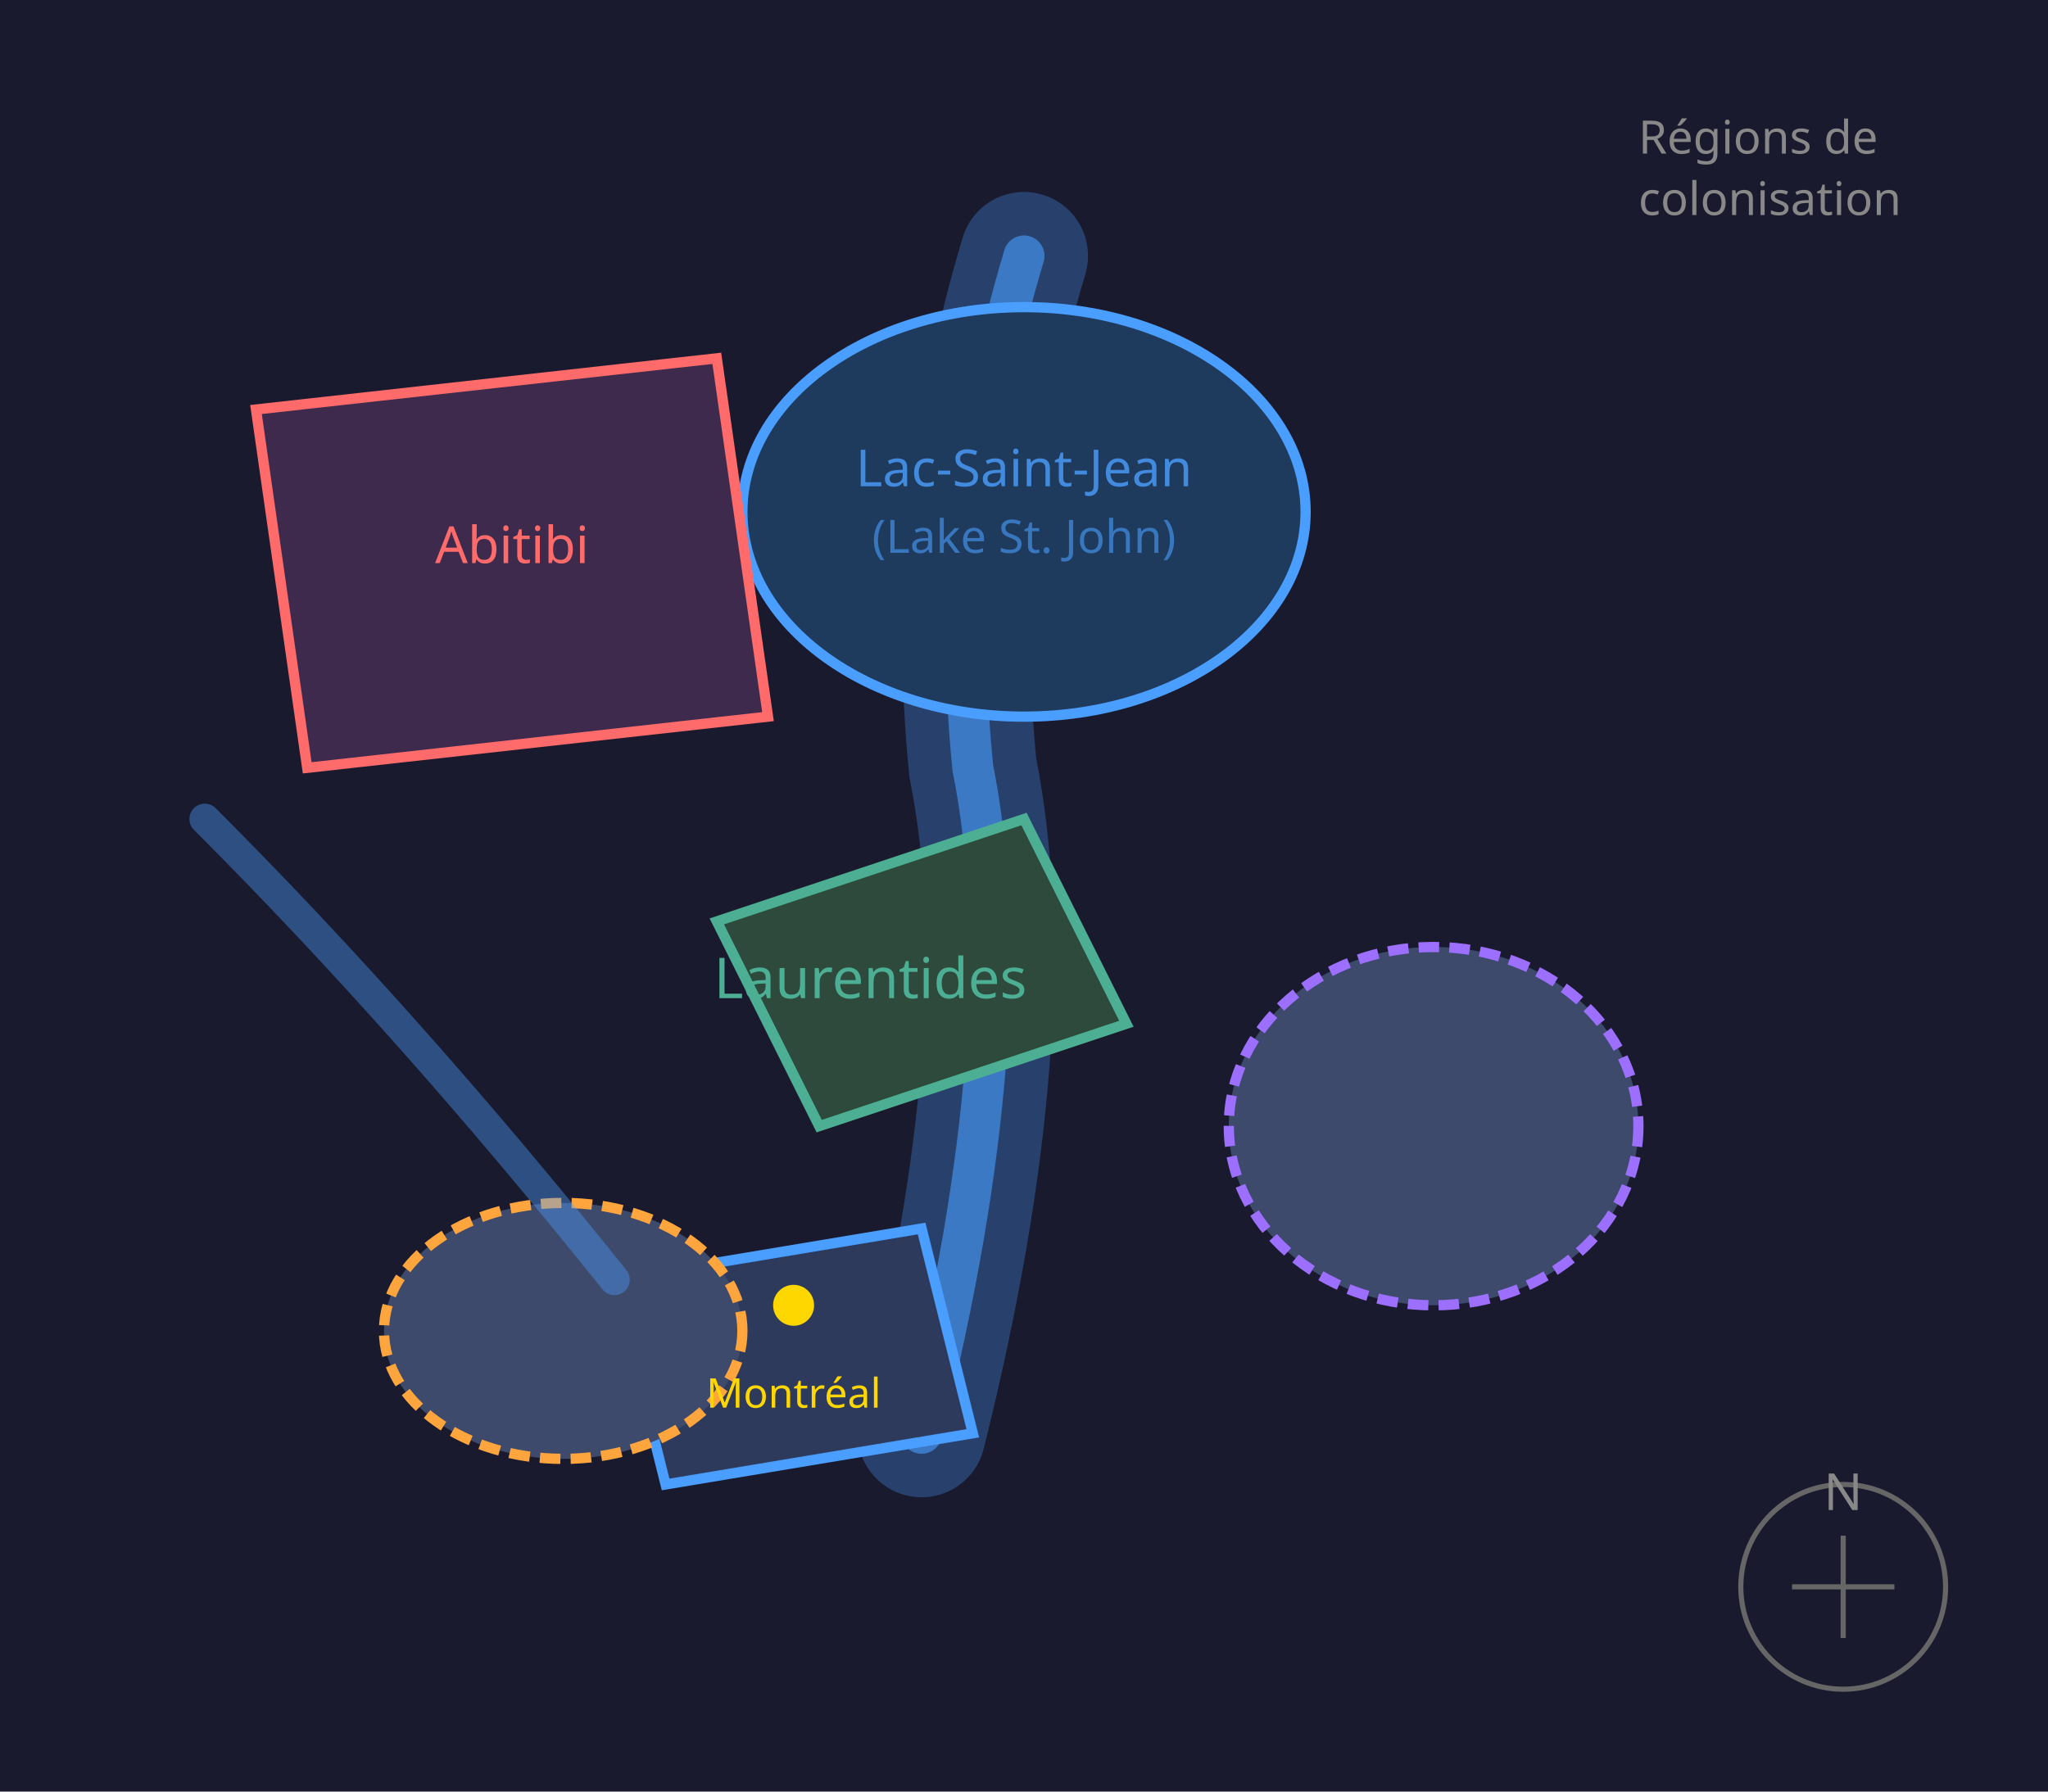
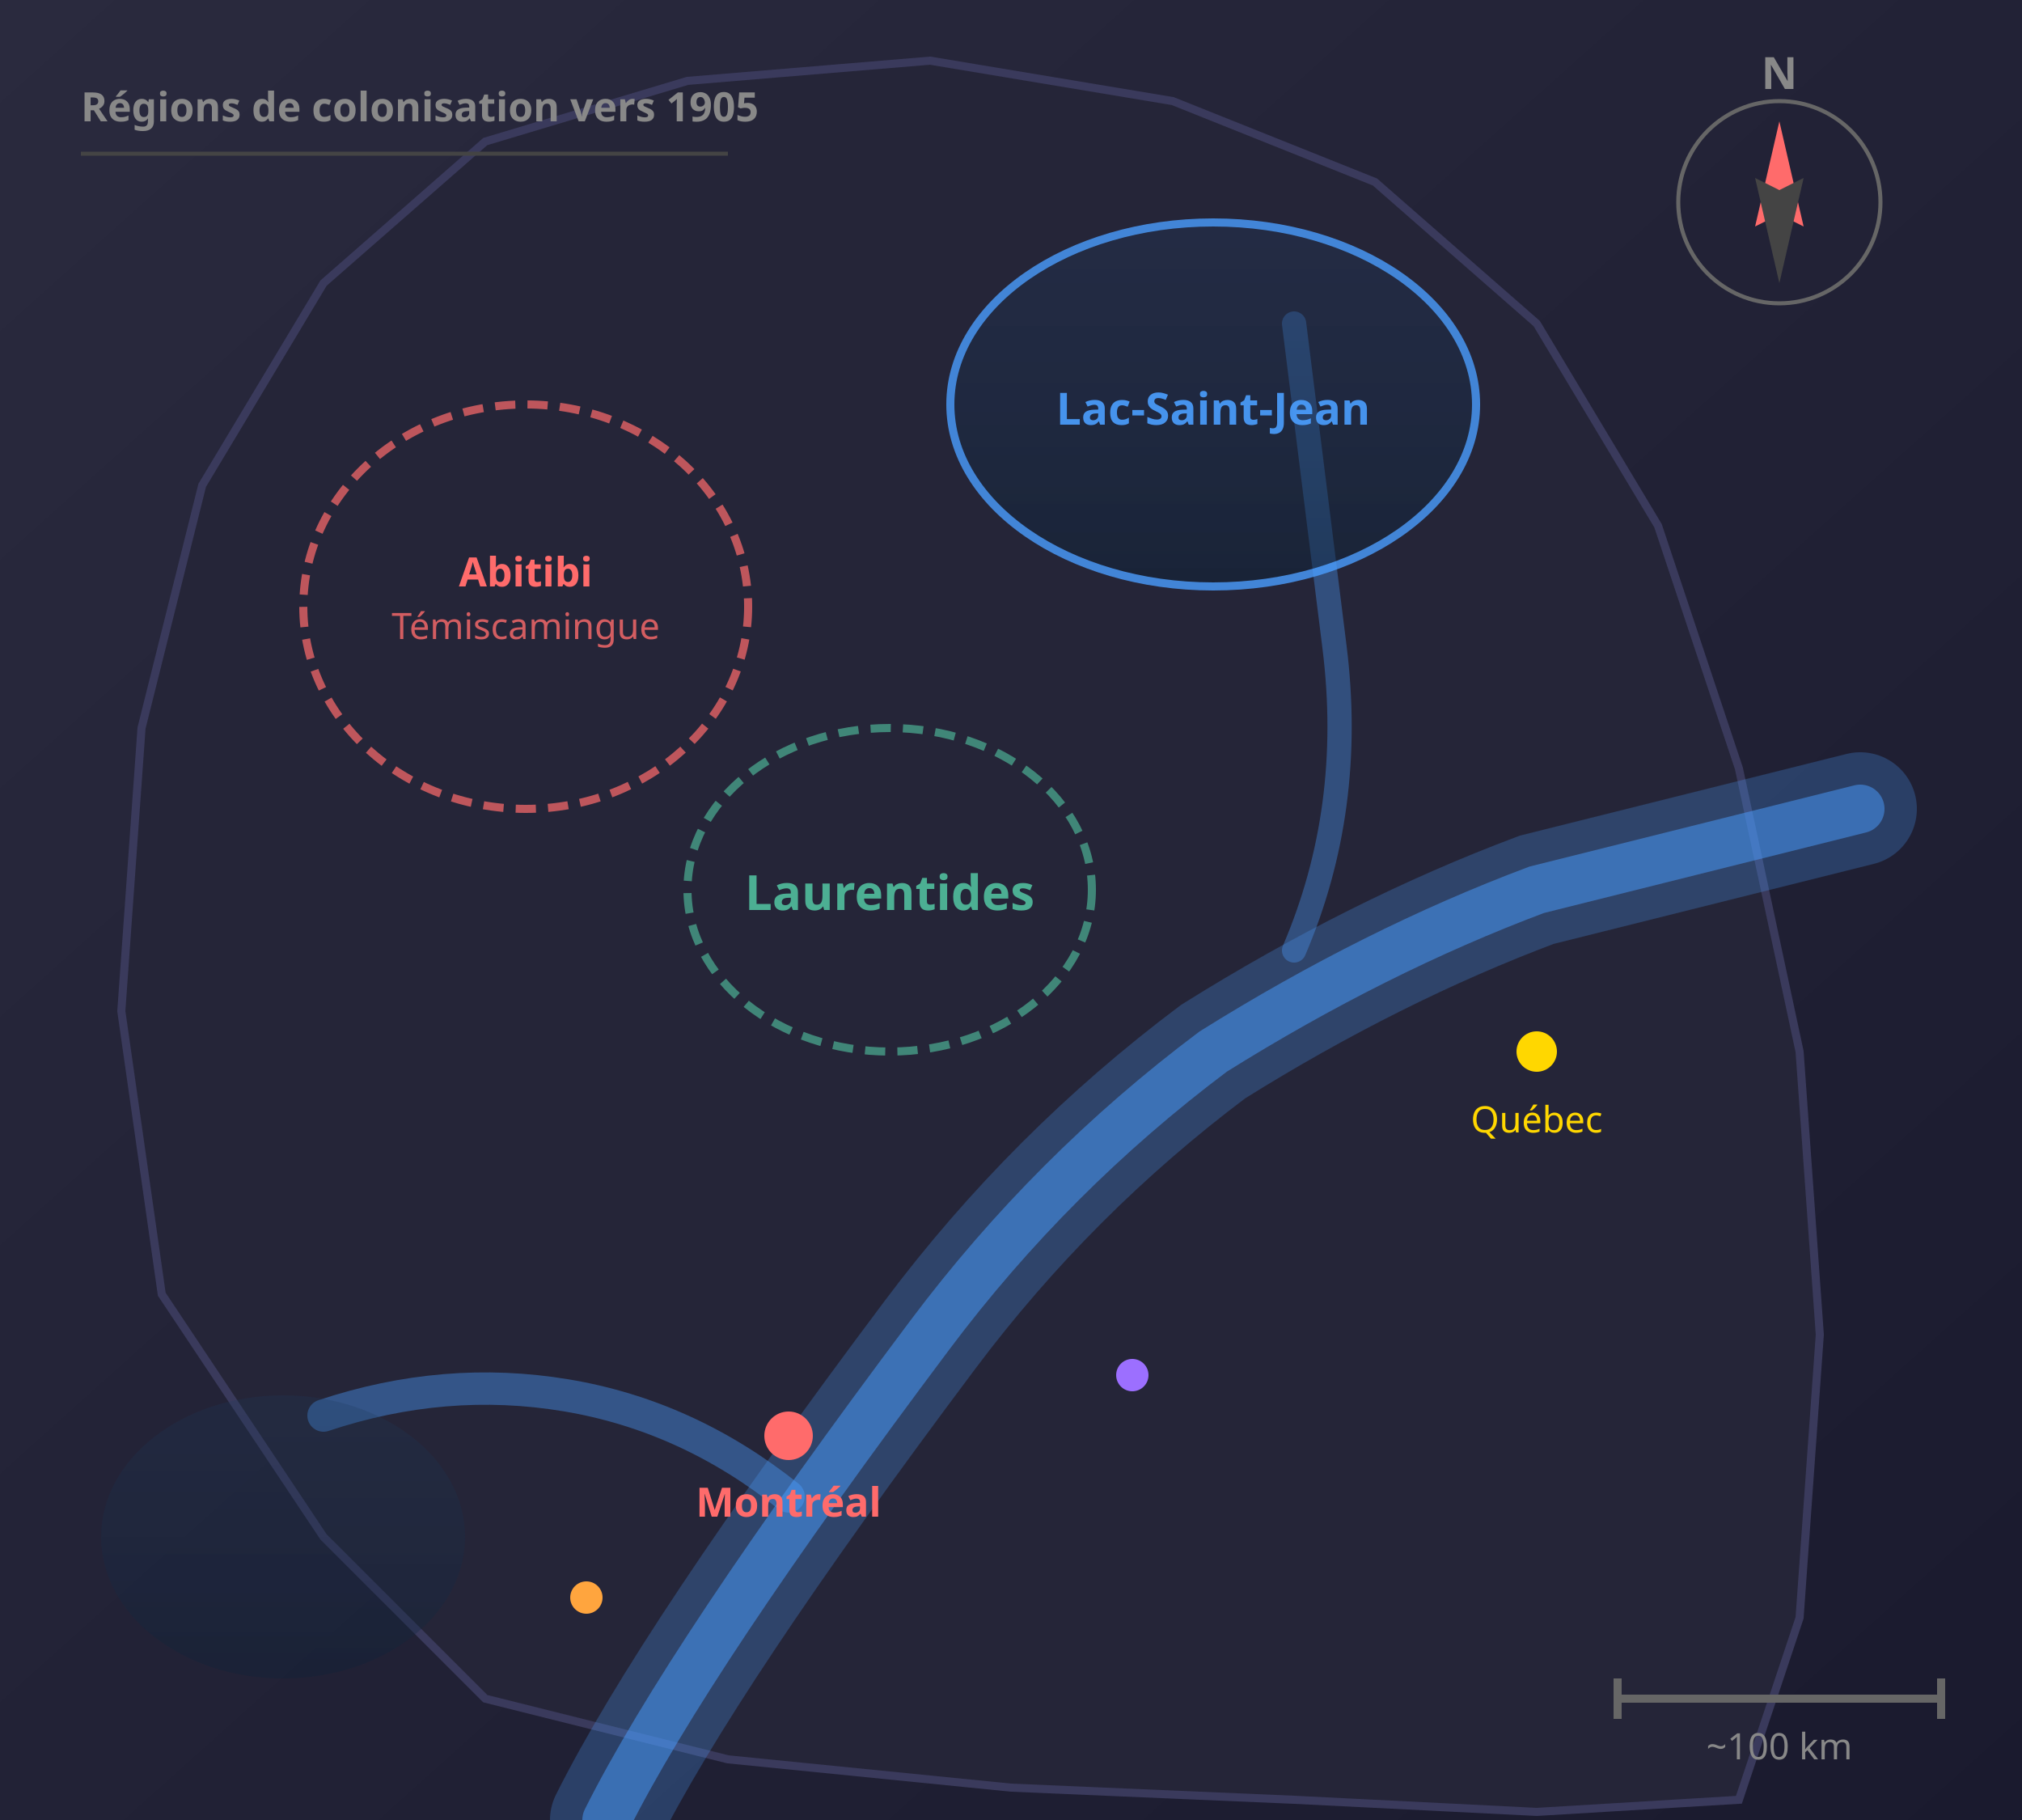
- <svg xmlns="http://www.w3.org/2000/svg" viewBox="0 0 400 350" style="width: 100%; height: 100%; max-height: 280px;">
-   <rect width="400" height="350" fill="#1a1a2e" />
-   <path d="M 180 280 Q 200 200 190 150 Q 185 100 200 50" stroke="#4a9eff" stroke-width="25" fill="none" opacity="0.3" stroke-linecap="round" />
-   <path d="M 180 280 Q 200 200 190 150 Q 185 100 200 50" stroke="#4a9eff" stroke-width="8" fill="none" opacity="0.6" stroke-linecap="round" />
-   <path d="M 120 250 L 180 240 L 190 280 L 130 290 Z" fill="#2d3a5c" stroke="#4a9eff" stroke-width="2" />
-   <ellipse cx="110" cy="260" rx="35" ry="25" fill="#3d4a6c" stroke="#ffa53e" stroke-width="2" stroke-dasharray="4,2" />
-   <ellipse cx="280" cy="220" rx="40" ry="35" fill="#3d4a6c" stroke="#9c6fff" stroke-width="2" stroke-dasharray="4,2" />
-   <path d="M 140 180 L 200 160 L 220 200 L 160 220 Z" fill="#2d4a3c" stroke="#4caf93" stroke-width="2" />
-   <text x="170" y="195" fill="#4caf93" font-size="11" font-family="sans-serif" text-anchor="middle">Laurentides</text>
-   <ellipse cx="200" cy="100" rx="55" ry="40" fill="#1e3a5c" stroke="#4a9eff" stroke-width="2" />
-   <text x="200" y="95" fill="#4a9eff" font-size="10" font-family="sans-serif" text-anchor="middle" opacity="0.8">Lac-Saint-Jean</text>
-   <text x="200" y="108" fill="#4a9eff" font-size="9" font-family="sans-serif" text-anchor="middle" opacity="0.6">(Lake St. John)</text>
-   <path d="M 50 80 L 140 70 L 150 140 L 60 150 Z" fill="#3d2a4c" stroke="#ff6b6b" stroke-width="2" />
-   <text x="100" y="110" fill="#ff6b6b" font-size="10" font-family="sans-serif" text-anchor="middle">Abitibi</text>
-   <path d="M 40 160 Q 80 200 120 250" stroke="#4a9eff" stroke-width="6" fill="none" opacity="0.4" stroke-linecap="round" />
-   <text x="320" y="30" fill="#888" font-size="9" font-family="sans-serif">Régions de</text>
-   <text x="320" y="42" fill="#888" font-size="9" font-family="sans-serif">colonisation</text>
-   <circle cx="360" cy="310" r="20" fill="none" stroke="#666" stroke-width="1" />
-   <text x="360" y="295" fill="#888" font-size="10" font-family="sans-serif" text-anchor="middle">N</text>
-   <path d="M 360 300 L 360 320 M 350 310 L 370 310" stroke="#666" stroke-width="1" />
-   <circle cx="155" cy="255" r="4" fill="#ffd700" />
-   <text x="155" y="275" fill="#ffd700" font-size="8" font-family="sans-serif" text-anchor="middle">Montréal</text>
+ <svg xmlns="http://www.w3.org/2000/svg" viewBox="0 0 500 450" preserveAspectRatio="xMidYMid meet" style="width: 100%; height: 100%; max-height: 280px;">
+   <defs>
+     <linearGradient id="waterGrad" x1="0%" y1="0%" x2="0%" y2="100%">
+       <stop offset="0%" style="stop-color:#1e3a5c;stop-opacity:0.4" />
+       <stop offset="100%" style="stop-color:#0d2137;stop-opacity:0.6" />
+     </linearGradient>
+     <linearGradient id="landGrad" x1="0%" y1="0%" x2="100%" y2="100%">
+       <stop offset="0%" style="stop-color:#2a2a3e;stop-opacity:1" />
+       <stop offset="100%" style="stop-color:#1a1a2e;stop-opacity:1" />
+     </linearGradient>
+   </defs>
+   <rect width="500" height="450" fill="url(#landGrad)" />
+   <path d="M 120 420             L 80 380             L 40 320            L 30 250            L 35 180            L 50 120            L 80 70            L 120 35            L 170 20            L 230 15            L 290 25            L 340 45            L 380 80            L 410 130            L 430 190            L 445 260            L 450 330            L 445 400            L 430 445            L 380 448            L 320 445            L 250 442            L 180 435            Z" fill="#252538" stroke="#3a3a5c" stroke-width="2" />
+   <path d="M 460 200             Q 420 210 380 220            Q 340 235 300 260            Q 260 290 230 330            Q 200 370 180 400            Q 160 430 150 450" stroke="#4a9eff" stroke-width="28" fill="none" opacity="0.25" stroke-linecap="round" />
+   <path d="M 460 200             Q 420 210 380 220            Q 340 235 300 260            Q 260 290 230 330            Q 200 370 180 400            Q 160 430 150 450" stroke="#4a9eff" stroke-width="12" fill="none" opacity="0.5" stroke-linecap="round" />
+   <path d="M 80 350 Q 110 340 140 345 Q 170 350 195 370" stroke="#4a9eff" stroke-width="8" fill="none" opacity="0.4" stroke-linecap="round" />
+   <path d="M 320 80 Q 325 120 330 160 Q 335 200 320 235" stroke="#4a9eff" stroke-width="6" fill="none" opacity="0.35" stroke-linecap="round" />
+   <ellipse cx="70" cy="380" rx="45" ry="35" fill="url(#waterGrad)" opacity="0.6" />
+   <ellipse cx="300" cy="100" rx="65" ry="45" fill="url(#waterGrad)" stroke="#4a9eff" stroke-width="2" opacity="0.8" />
+   <ellipse cx="220" cy="220" rx="50" ry="40" fill="none" stroke="#4caf93" stroke-width="2" stroke-dasharray="5,3" opacity="0.7" />
+   <text x="220" y="225" fill="#4caf93" font-size="12" font-family="system-ui, sans-serif" text-anchor="middle" font-weight="600">Laurentides</text>
+   <text x="300" y="105" fill="#4a9eff" font-size="11" font-family="system-ui, sans-serif" text-anchor="middle" font-weight="600" opacity="0.9">Lac-Saint-Jean</text>
+   <ellipse cx="130" cy="150" rx="55" ry="50" fill="none" stroke="#ff6b6b" stroke-width="2" stroke-dasharray="5,3" opacity="0.7" />
+   <text x="130" y="145" fill="#ff6b6b" font-size="10" font-family="system-ui, sans-serif" text-anchor="middle" font-weight="600">Abitibi</text>
+   <text x="130" y="158" fill="#ff6b6b" font-size="9" font-family="system-ui, sans-serif" text-anchor="middle" opacity="0.8">Témiscamingue</text>
+   <circle cx="380" cy="260" r="5" fill="#ffd700" />
+   <text x="380" y="280" fill="#ffd700" font-size="9" font-family="system-ui, sans-serif" text-anchor="middle">Québec</text>
+   <circle cx="195" cy="355" r="6" fill="#ff6b6b" />
+   <text x="195" y="375" fill="#ff6b6b" font-size="10" font-family="system-ui, sans-serif" text-anchor="middle" font-weight="700">Montréal</text>
+   <circle cx="145" cy="395" r="4" fill="#ffa53e" />
+   <circle cx="280" cy="340" r="4" fill="#9c6fff" />
+   <line x1="400" y1="420" x2="480" y2="420" stroke="#666" stroke-width="2" />
+   <line x1="400" y1="415" x2="400" y2="425" stroke="#666" stroke-width="2" />
+   <line x1="480" y1="415" x2="480" y2="425" stroke="#666" stroke-width="2" />
+   <text x="440" y="435" fill="#888" font-size="9" font-family="system-ui, sans-serif" text-anchor="middle">~100 km</text>
+   <g transform="translate(440, 50)">
+     <circle cx="0" cy="0" r="25" fill="none" stroke="#666" stroke-width="1" />
+     <polygon points="0,-20 6,6 0,3 -6,6" fill="#ff6b6b" />
+     <polygon points="0,20 6,-6 0,-3 -6,-6" fill="#444" />
+     <text x="0" y="-28" fill="#888" font-size="11" font-family="system-ui, sans-serif" text-anchor="middle" font-weight="600">N</text>
+   </g>
+   <text x="20" y="30" fill="#888" font-size="10" font-family="system-ui, sans-serif" font-weight="600">Régions de colonisation vers 1905</text>
+   <line x1="20" y1="38" x2="180" y2="38" stroke="#444" stroke-width="1" />
</svg>
